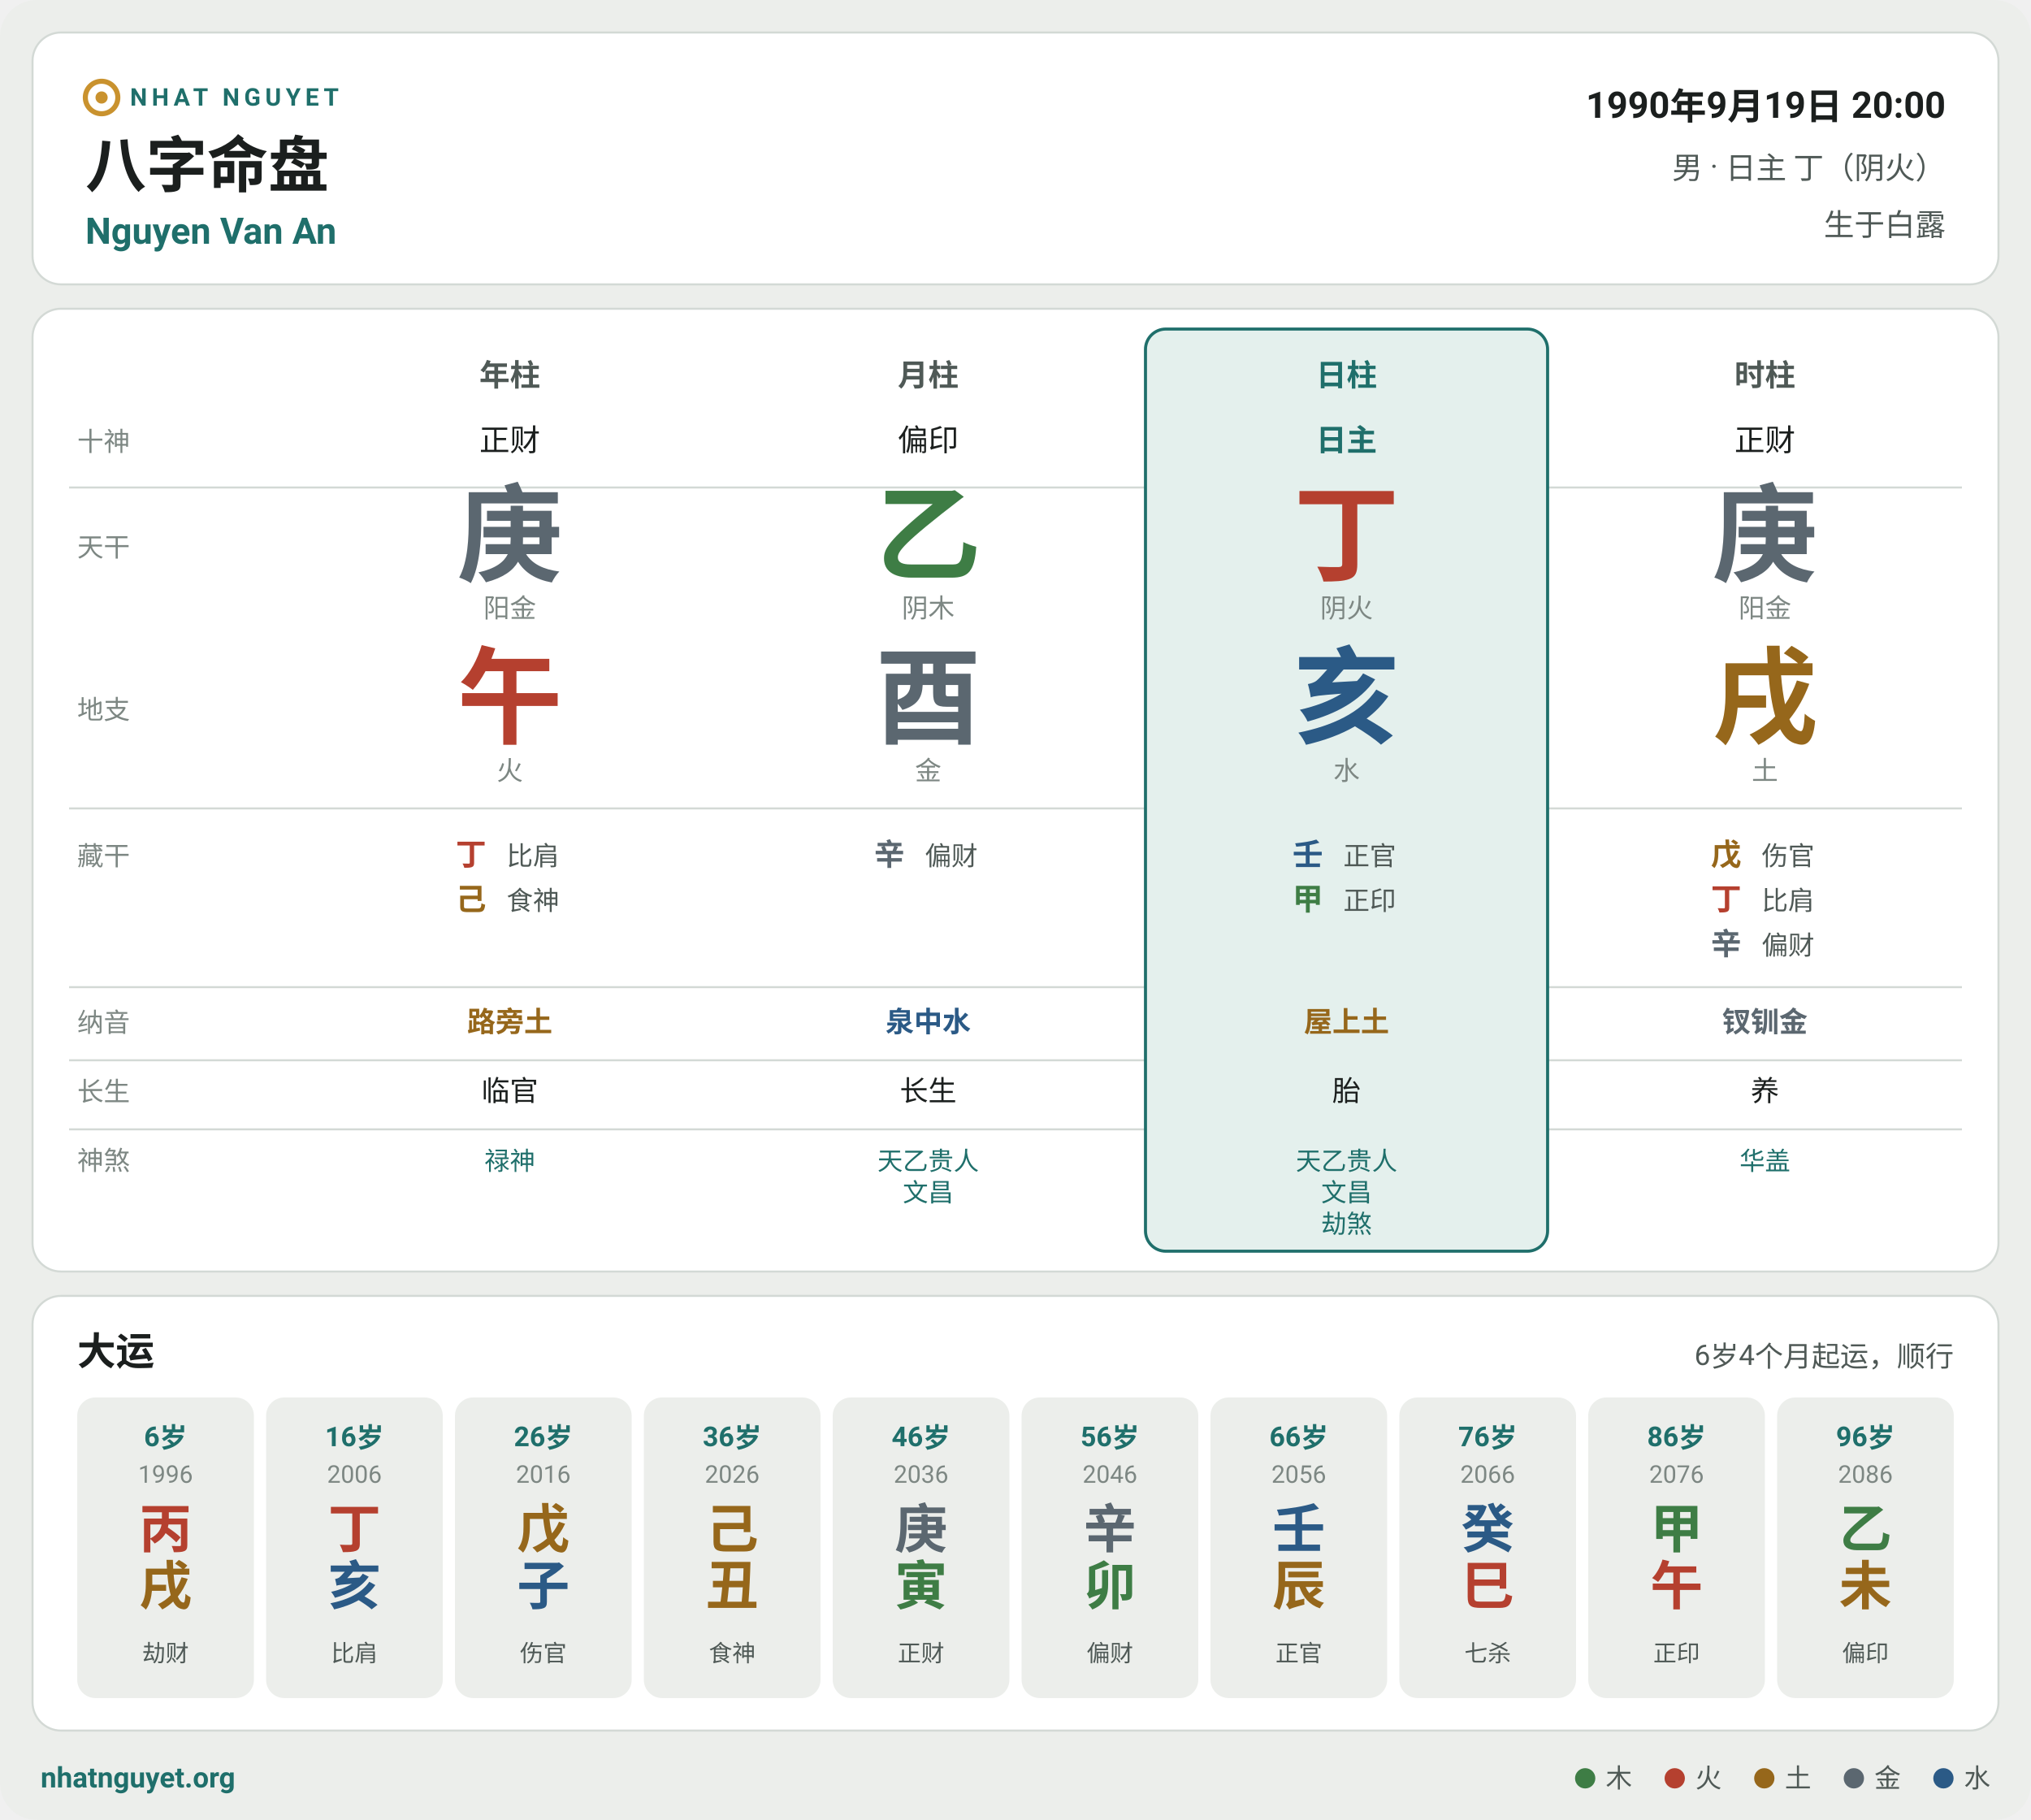
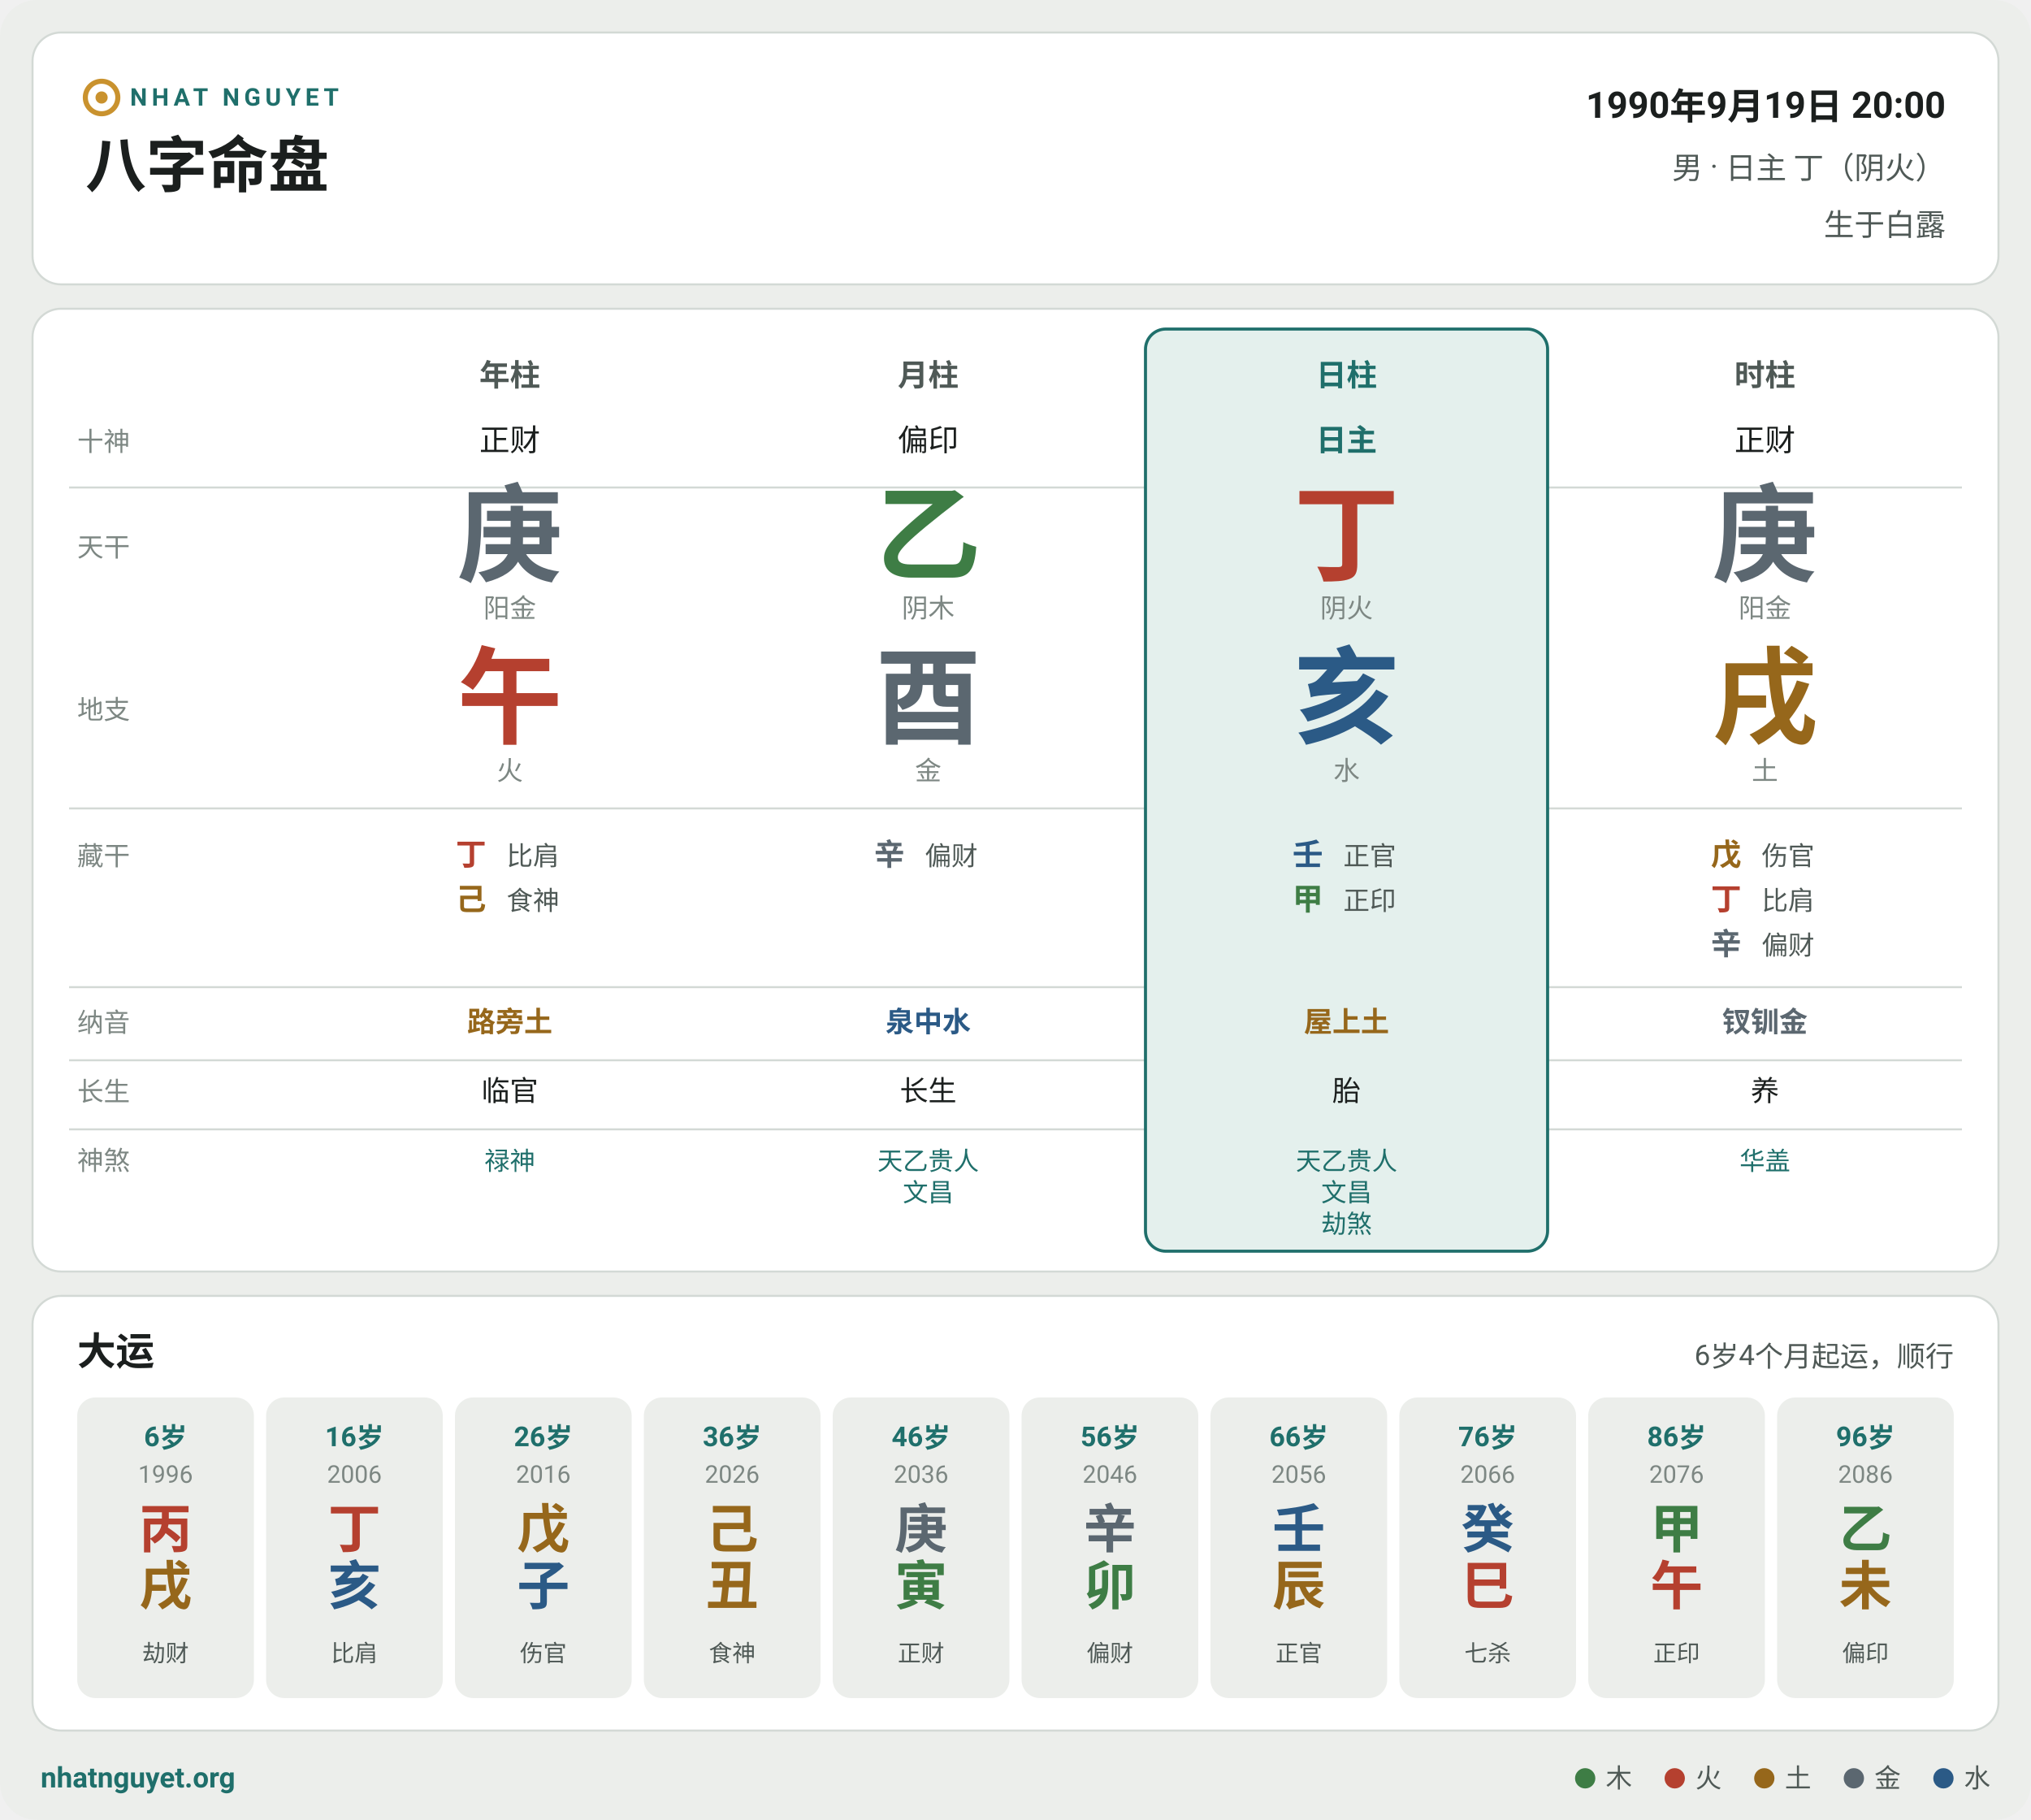
<svg xmlns="http://www.w3.org/2000/svg" viewBox="0 0 1000 896" width="720" height="645.1" role="img" aria-labelledby="nn-tieu-de nn-mo-ta" lang="zh">
  <style>text{font-family:-apple-system, BlinkMacSystemFont, 'Segoe UI', Roboto, 'Helvetica Neue', Arial, 'Noto Sans', 'PingFang SC', 'Hiragino Sans GB', 'Microsoft YaHei', 'Noto Sans CJK SC', sans-serif;}</style>
  <rect x="0" y="0" width="1000" height="896" rx="18" fill="#ECEEEB" />
  <rect x="16" y="16" width="968" height="124" rx="14" fill="#FFFFFF" stroke="#D3D9D5" stroke-width="1" />
  <circle cx="50" cy="48" r="8" fill="none" stroke="#C9922E" stroke-width="2.5" />
  <circle cx="50" cy="48" r="3" fill="#C9922E" />
  <text x="64" y="52" font-size="12" fill="#1F6F6B" font-weight="700" letter-spacing="2.2">NHAT NGUYET</text>
  <text x="42" y="92" font-size="30" fill="#1B1F1E" font-weight="700">八字命盘</text>
-   <text x="42" y="120" font-size="18" fill="#1F6F6B" font-weight="700">Nguyen Van An</text>
  <text x="958" y="58" font-size="18" fill="#1B1F1E" font-weight="700" text-anchor="end">1990年9月19日 20:00</text>
  <text x="958" y="88" font-size="15" fill="#4F5956" text-anchor="end">男 · 日主 丁（阴火）</text>
  <text x="958" y="116" font-size="15" fill="#4F5956" text-anchor="end">生于白露</text>
  <rect x="16" y="152" width="968" height="474" rx="14" fill="#FFFFFF" stroke="#D3D9D5" stroke-width="1" />
  <text x="38" y="222" font-size="13" fill="#7D8783">十神</text>
  <text x="38" y="274" font-size="13" fill="#7D8783">天干</text>
  <text x="38" y="354" font-size="13" fill="#7D8783">地支</text>
  <text x="38" y="426" font-size="13" fill="#7D8783">藏干</text>
  <text x="38" y="508" font-size="13" fill="#7D8783">纳音</text>
  <text x="38" y="542" font-size="13" fill="#7D8783">长生</text>
  <text x="38" y="576" font-size="13" fill="#7D8783">神煞</text>
  <line x1="34" y1="240" x2="966" y2="240" stroke="#D3D9D5" stroke-width="1" />
  <line x1="34" y1="398" x2="966" y2="398" stroke="#D3D9D5" stroke-width="1" />
  <line x1="34" y1="486" x2="966" y2="486" stroke="#D3D9D5" stroke-width="1" />
  <line x1="34" y1="522" x2="966" y2="522" stroke="#D3D9D5" stroke-width="1" />
  <line x1="34" y1="556" x2="966" y2="556" stroke="#D3D9D5" stroke-width="1" />
  <text x="251" y="190" font-size="15" fill="#4F5956" font-weight="700" text-anchor="middle">年柱</text>
  <text x="251" y="222" font-size="15" fill="#1B1F1E" text-anchor="middle">正财</text>
  <text x="251" y="282" font-size="52" fill="#5B6770" font-weight="700" text-anchor="middle">庚</text>
  <text x="251" y="304" font-size="13" fill="#7D8783" text-anchor="middle">阳金</text>
  <text x="251" y="362" font-size="52" fill="#B5402F" font-weight="700" text-anchor="middle">午</text>
  <text x="251" y="384" font-size="13" fill="#7D8783" text-anchor="middle">火</text>
  <text x="224.4" y="426" font-size="15" fill="#B5402F" font-weight="700">丁</text>
  <text x="249.4" y="426" font-size="13" fill="#4F5956">比肩</text>
  <text x="224.4" y="448" font-size="15" fill="#96671B" font-weight="700">己</text>
  <text x="249.4" y="448" font-size="13" fill="#4F5956">食神</text>
  <text x="251" y="508" font-size="14" fill="#96671B" font-weight="700" text-anchor="middle">路旁土</text>
  <text x="251" y="542" font-size="14" fill="#1B1F1E" text-anchor="middle">临官</text>
  <text x="251" y="576" font-size="12.5" fill="#1F6F6B" text-anchor="middle">禄神</text>
  <text x="457" y="190" font-size="15" fill="#4F5956" font-weight="700" text-anchor="middle">月柱</text>
  <text x="457" y="222" font-size="15" fill="#1B1F1E" text-anchor="middle">偏印</text>
  <text x="457" y="282" font-size="52" fill="#3E7D45" font-weight="700" text-anchor="middle">乙</text>
  <text x="457" y="304" font-size="13" fill="#7D8783" text-anchor="middle">阴木</text>
  <text x="457" y="362" font-size="52" fill="#5B6770" font-weight="700" text-anchor="middle">酉</text>
  <text x="457" y="384" font-size="13" fill="#7D8783" text-anchor="middle">金</text>
  <text x="430.4" y="426" font-size="15" fill="#5B6770" font-weight="700">辛</text>
  <text x="455.4" y="426" font-size="13" fill="#4F5956">偏财</text>
  <text x="457" y="508" font-size="14" fill="#2B5A86" font-weight="700" text-anchor="middle">泉中水</text>
  <text x="457" y="542" font-size="14" fill="#1B1F1E" text-anchor="middle">长生</text>
  <text x="457" y="576" font-size="12.5" fill="#1F6F6B" text-anchor="middle">天乙贵人</text>
  <text x="457" y="591.5" font-size="12.5" fill="#1F6F6B" text-anchor="middle">文昌</text>
  <rect x="564" y="162" width="198" height="454" rx="10" fill="#E4F0ED" stroke="#1F6F6B" stroke-width="1.5" />
  <text x="663" y="190" font-size="15" fill="#1F6F6B" font-weight="700" text-anchor="middle">日柱</text>
  <text x="663" y="222" font-size="15" fill="#1F6F6B" font-weight="700" text-anchor="middle">日主</text>
  <text x="663" y="282" font-size="52" fill="#B5402F" font-weight="700" text-anchor="middle">丁</text>
  <text x="663" y="304" font-size="13" fill="#7D8783" text-anchor="middle">阴火</text>
  <text x="663" y="362" font-size="52" fill="#2B5A86" font-weight="700" text-anchor="middle">亥</text>
  <text x="663" y="384" font-size="13" fill="#7D8783" text-anchor="middle">水</text>
  <text x="636.4" y="426" font-size="15" fill="#2B5A86" font-weight="700">壬</text>
  <text x="661.4" y="426" font-size="13" fill="#4F5956">正官</text>
  <text x="636.4" y="448" font-size="15" fill="#3E7D45" font-weight="700">甲</text>
  <text x="661.4" y="448" font-size="13" fill="#4F5956">正印</text>
  <text x="663" y="508" font-size="14" fill="#96671B" font-weight="700" text-anchor="middle">屋上土</text>
  <text x="663" y="542" font-size="14" fill="#1B1F1E" text-anchor="middle">胎</text>
  <text x="663" y="576" font-size="12.5" fill="#1F6F6B" text-anchor="middle">天乙贵人</text>
  <text x="663" y="591.5" font-size="12.5" fill="#1F6F6B" text-anchor="middle">文昌</text>
  <text x="663" y="607" font-size="12.5" fill="#1F6F6B" text-anchor="middle">劫煞</text>
  <text x="869" y="190" font-size="15" fill="#4F5956" font-weight="700" text-anchor="middle">时柱</text>
  <text x="869" y="222" font-size="15" fill="#1B1F1E" text-anchor="middle">正财</text>
  <text x="869" y="282" font-size="52" fill="#5B6770" font-weight="700" text-anchor="middle">庚</text>
  <text x="869" y="304" font-size="13" fill="#7D8783" text-anchor="middle">阳金</text>
  <text x="869" y="362" font-size="52" fill="#96671B" font-weight="700" text-anchor="middle">戌</text>
  <text x="869" y="384" font-size="13" fill="#7D8783" text-anchor="middle">土</text>
  <text x="842.4" y="426" font-size="15" fill="#96671B" font-weight="700">戊</text>
  <text x="867.4" y="426" font-size="13" fill="#4F5956">伤官</text>
  <text x="842.4" y="448" font-size="15" fill="#B5402F" font-weight="700">丁</text>
  <text x="867.4" y="448" font-size="13" fill="#4F5956">比肩</text>
  <text x="842.4" y="470" font-size="15" fill="#5B6770" font-weight="700">辛</text>
  <text x="867.4" y="470" font-size="13" fill="#4F5956">偏财</text>
  <text x="869" y="508" font-size="14" fill="#5B6770" font-weight="700" text-anchor="middle">钗钏金</text>
  <text x="869" y="542" font-size="14" fill="#1B1F1E" text-anchor="middle">养</text>
  <text x="869" y="576" font-size="12.5" fill="#1F6F6B" text-anchor="middle">华盖</text>
  <rect x="16" y="638" width="968" height="214" rx="14" fill="#FFFFFF" stroke="#D3D9D5" stroke-width="1" />
  <text x="38" y="672" font-size="19" fill="#1B1F1E" font-weight="700">大运</text>
  <text x="962" y="672" font-size="14" fill="#4F5956" text-anchor="end">6岁4个月起运，顺行</text>
  <rect x="38" y="688" width="87" height="148" rx="9" fill="#ECEEEB" />
  <text x="81.5" y="712" font-size="13.5" fill="#1F6F6B" font-weight="700" text-anchor="middle">6岁</text>
  <text x="81.5" y="730" font-size="12" fill="#7D8783" text-anchor="middle">1996</text>
  <text x="81.5" y="762" font-size="26" fill="#B5402F" font-weight="700" text-anchor="middle">丙</text>
  <text x="81.5" y="790" font-size="26" fill="#96671B" font-weight="700" text-anchor="middle">戌</text>
  <text x="81.5" y="818" font-size="11.5" fill="#4F5956" text-anchor="middle">劫财</text>
  <rect x="131" y="688" width="87" height="148" rx="9" fill="#ECEEEB" />
  <text x="174.5" y="712" font-size="13.5" fill="#1F6F6B" font-weight="700" text-anchor="middle">16岁</text>
  <text x="174.5" y="730" font-size="12" fill="#7D8783" text-anchor="middle">2006</text>
  <text x="174.5" y="762" font-size="26" fill="#B5402F" font-weight="700" text-anchor="middle">丁</text>
  <text x="174.5" y="790" font-size="26" fill="#2B5A86" font-weight="700" text-anchor="middle">亥</text>
  <text x="174.5" y="818" font-size="11.5" fill="#4F5956" text-anchor="middle">比肩</text>
  <rect x="224" y="688" width="87" height="148" rx="9" fill="#ECEEEB" />
  <text x="267.5" y="712" font-size="13.5" fill="#1F6F6B" font-weight="700" text-anchor="middle">26岁</text>
  <text x="267.5" y="730" font-size="12" fill="#7D8783" text-anchor="middle">2016</text>
  <text x="267.5" y="762" font-size="26" fill="#96671B" font-weight="700" text-anchor="middle">戊</text>
  <text x="267.5" y="790" font-size="26" fill="#2B5A86" font-weight="700" text-anchor="middle">子</text>
  <text x="267.5" y="818" font-size="11.5" fill="#4F5956" text-anchor="middle">伤官</text>
  <rect x="317" y="688" width="87" height="148" rx="9" fill="#ECEEEB" />
  <text x="360.5" y="712" font-size="13.5" fill="#1F6F6B" font-weight="700" text-anchor="middle">36岁</text>
  <text x="360.5" y="730" font-size="12" fill="#7D8783" text-anchor="middle">2026</text>
  <text x="360.5" y="762" font-size="26" fill="#96671B" font-weight="700" text-anchor="middle">己</text>
  <text x="360.5" y="790" font-size="26" fill="#96671B" font-weight="700" text-anchor="middle">丑</text>
  <text x="360.5" y="818" font-size="11.5" fill="#4F5956" text-anchor="middle">食神</text>
  <rect x="410" y="688" width="87" height="148" rx="9" fill="#ECEEEB" />
  <text x="453.5" y="712" font-size="13.5" fill="#1F6F6B" font-weight="700" text-anchor="middle">46岁</text>
  <text x="453.5" y="730" font-size="12" fill="#7D8783" text-anchor="middle">2036</text>
  <text x="453.5" y="762" font-size="26" fill="#5B6770" font-weight="700" text-anchor="middle">庚</text>
  <text x="453.5" y="790" font-size="26" fill="#3E7D45" font-weight="700" text-anchor="middle">寅</text>
  <text x="453.5" y="818" font-size="11.5" fill="#4F5956" text-anchor="middle">正财</text>
  <rect x="503" y="688" width="87" height="148" rx="9" fill="#ECEEEB" />
  <text x="546.5" y="712" font-size="13.5" fill="#1F6F6B" font-weight="700" text-anchor="middle">56岁</text>
  <text x="546.5" y="730" font-size="12" fill="#7D8783" text-anchor="middle">2046</text>
  <text x="546.5" y="762" font-size="26" fill="#5B6770" font-weight="700" text-anchor="middle">辛</text>
  <text x="546.5" y="790" font-size="26" fill="#3E7D45" font-weight="700" text-anchor="middle">卯</text>
  <text x="546.5" y="818" font-size="11.5" fill="#4F5956" text-anchor="middle">偏财</text>
  <rect x="596" y="688" width="87" height="148" rx="9" fill="#ECEEEB" />
  <text x="639.5" y="712" font-size="13.5" fill="#1F6F6B" font-weight="700" text-anchor="middle">66岁</text>
  <text x="639.5" y="730" font-size="12" fill="#7D8783" text-anchor="middle">2056</text>
  <text x="639.5" y="762" font-size="26" fill="#2B5A86" font-weight="700" text-anchor="middle">壬</text>
  <text x="639.5" y="790" font-size="26" fill="#96671B" font-weight="700" text-anchor="middle">辰</text>
  <text x="639.5" y="818" font-size="11.5" fill="#4F5956" text-anchor="middle">正官</text>
  <rect x="689" y="688" width="87" height="148" rx="9" fill="#ECEEEB" />
  <text x="732.5" y="712" font-size="13.5" fill="#1F6F6B" font-weight="700" text-anchor="middle">76岁</text>
  <text x="732.5" y="730" font-size="12" fill="#7D8783" text-anchor="middle">2066</text>
  <text x="732.5" y="762" font-size="26" fill="#2B5A86" font-weight="700" text-anchor="middle">癸</text>
  <text x="732.5" y="790" font-size="26" fill="#B5402F" font-weight="700" text-anchor="middle">巳</text>
  <text x="732.5" y="818" font-size="11.5" fill="#4F5956" text-anchor="middle">七杀</text>
  <rect x="782" y="688" width="87" height="148" rx="9" fill="#ECEEEB" />
  <text x="825.5" y="712" font-size="13.5" fill="#1F6F6B" font-weight="700" text-anchor="middle">86岁</text>
  <text x="825.5" y="730" font-size="12" fill="#7D8783" text-anchor="middle">2076</text>
  <text x="825.5" y="762" font-size="26" fill="#3E7D45" font-weight="700" text-anchor="middle">甲</text>
  <text x="825.5" y="790" font-size="26" fill="#B5402F" font-weight="700" text-anchor="middle">午</text>
  <text x="825.5" y="818" font-size="11.5" fill="#4F5956" text-anchor="middle">正印</text>
  <rect x="875" y="688" width="87" height="148" rx="9" fill="#ECEEEB" />
  <text x="918.5" y="712" font-size="13.5" fill="#1F6F6B" font-weight="700" text-anchor="middle">96岁</text>
  <text x="918.5" y="730" font-size="12" fill="#7D8783" text-anchor="middle">2086</text>
  <text x="918.5" y="762" font-size="26" fill="#3E7D45" font-weight="700" text-anchor="middle">乙</text>
  <text x="918.5" y="790" font-size="26" fill="#96671B" font-weight="700" text-anchor="middle">未</text>
  <text x="918.5" y="818" font-size="11.5" fill="#4F5956" text-anchor="middle">偏印</text>
  <text x="20" y="880" font-size="14" fill="#1F6F6B" font-weight="700">nhatnguyet.org</text>
  <text x="980" y="880" font-size="13" fill="#4F5956" text-anchor="end">水</text>
  <circle cx="956.9" cy="875.5" r="5" fill="#2B5A86" />
  <text x="935.9" y="880" font-size="13" fill="#4F5956" text-anchor="end">金</text>
  <circle cx="912.8" cy="875.5" r="5" fill="#5B6770" />
  <text x="891.8" y="880" font-size="13" fill="#4F5956" text-anchor="end">土</text>
  <circle cx="868.7" cy="875.5" r="5" fill="#96671B" />
  <text x="847.7" y="880" font-size="13" fill="#4F5956" text-anchor="end">火</text>
  <circle cx="824.6" cy="875.5" r="5" fill="#B5402F" />
  <text x="803.6" y="880" font-size="13" fill="#4F5956" text-anchor="end">木</text>
  <circle cx="780.5" cy="875.5" r="5" fill="#3E7D45" />
</svg>
